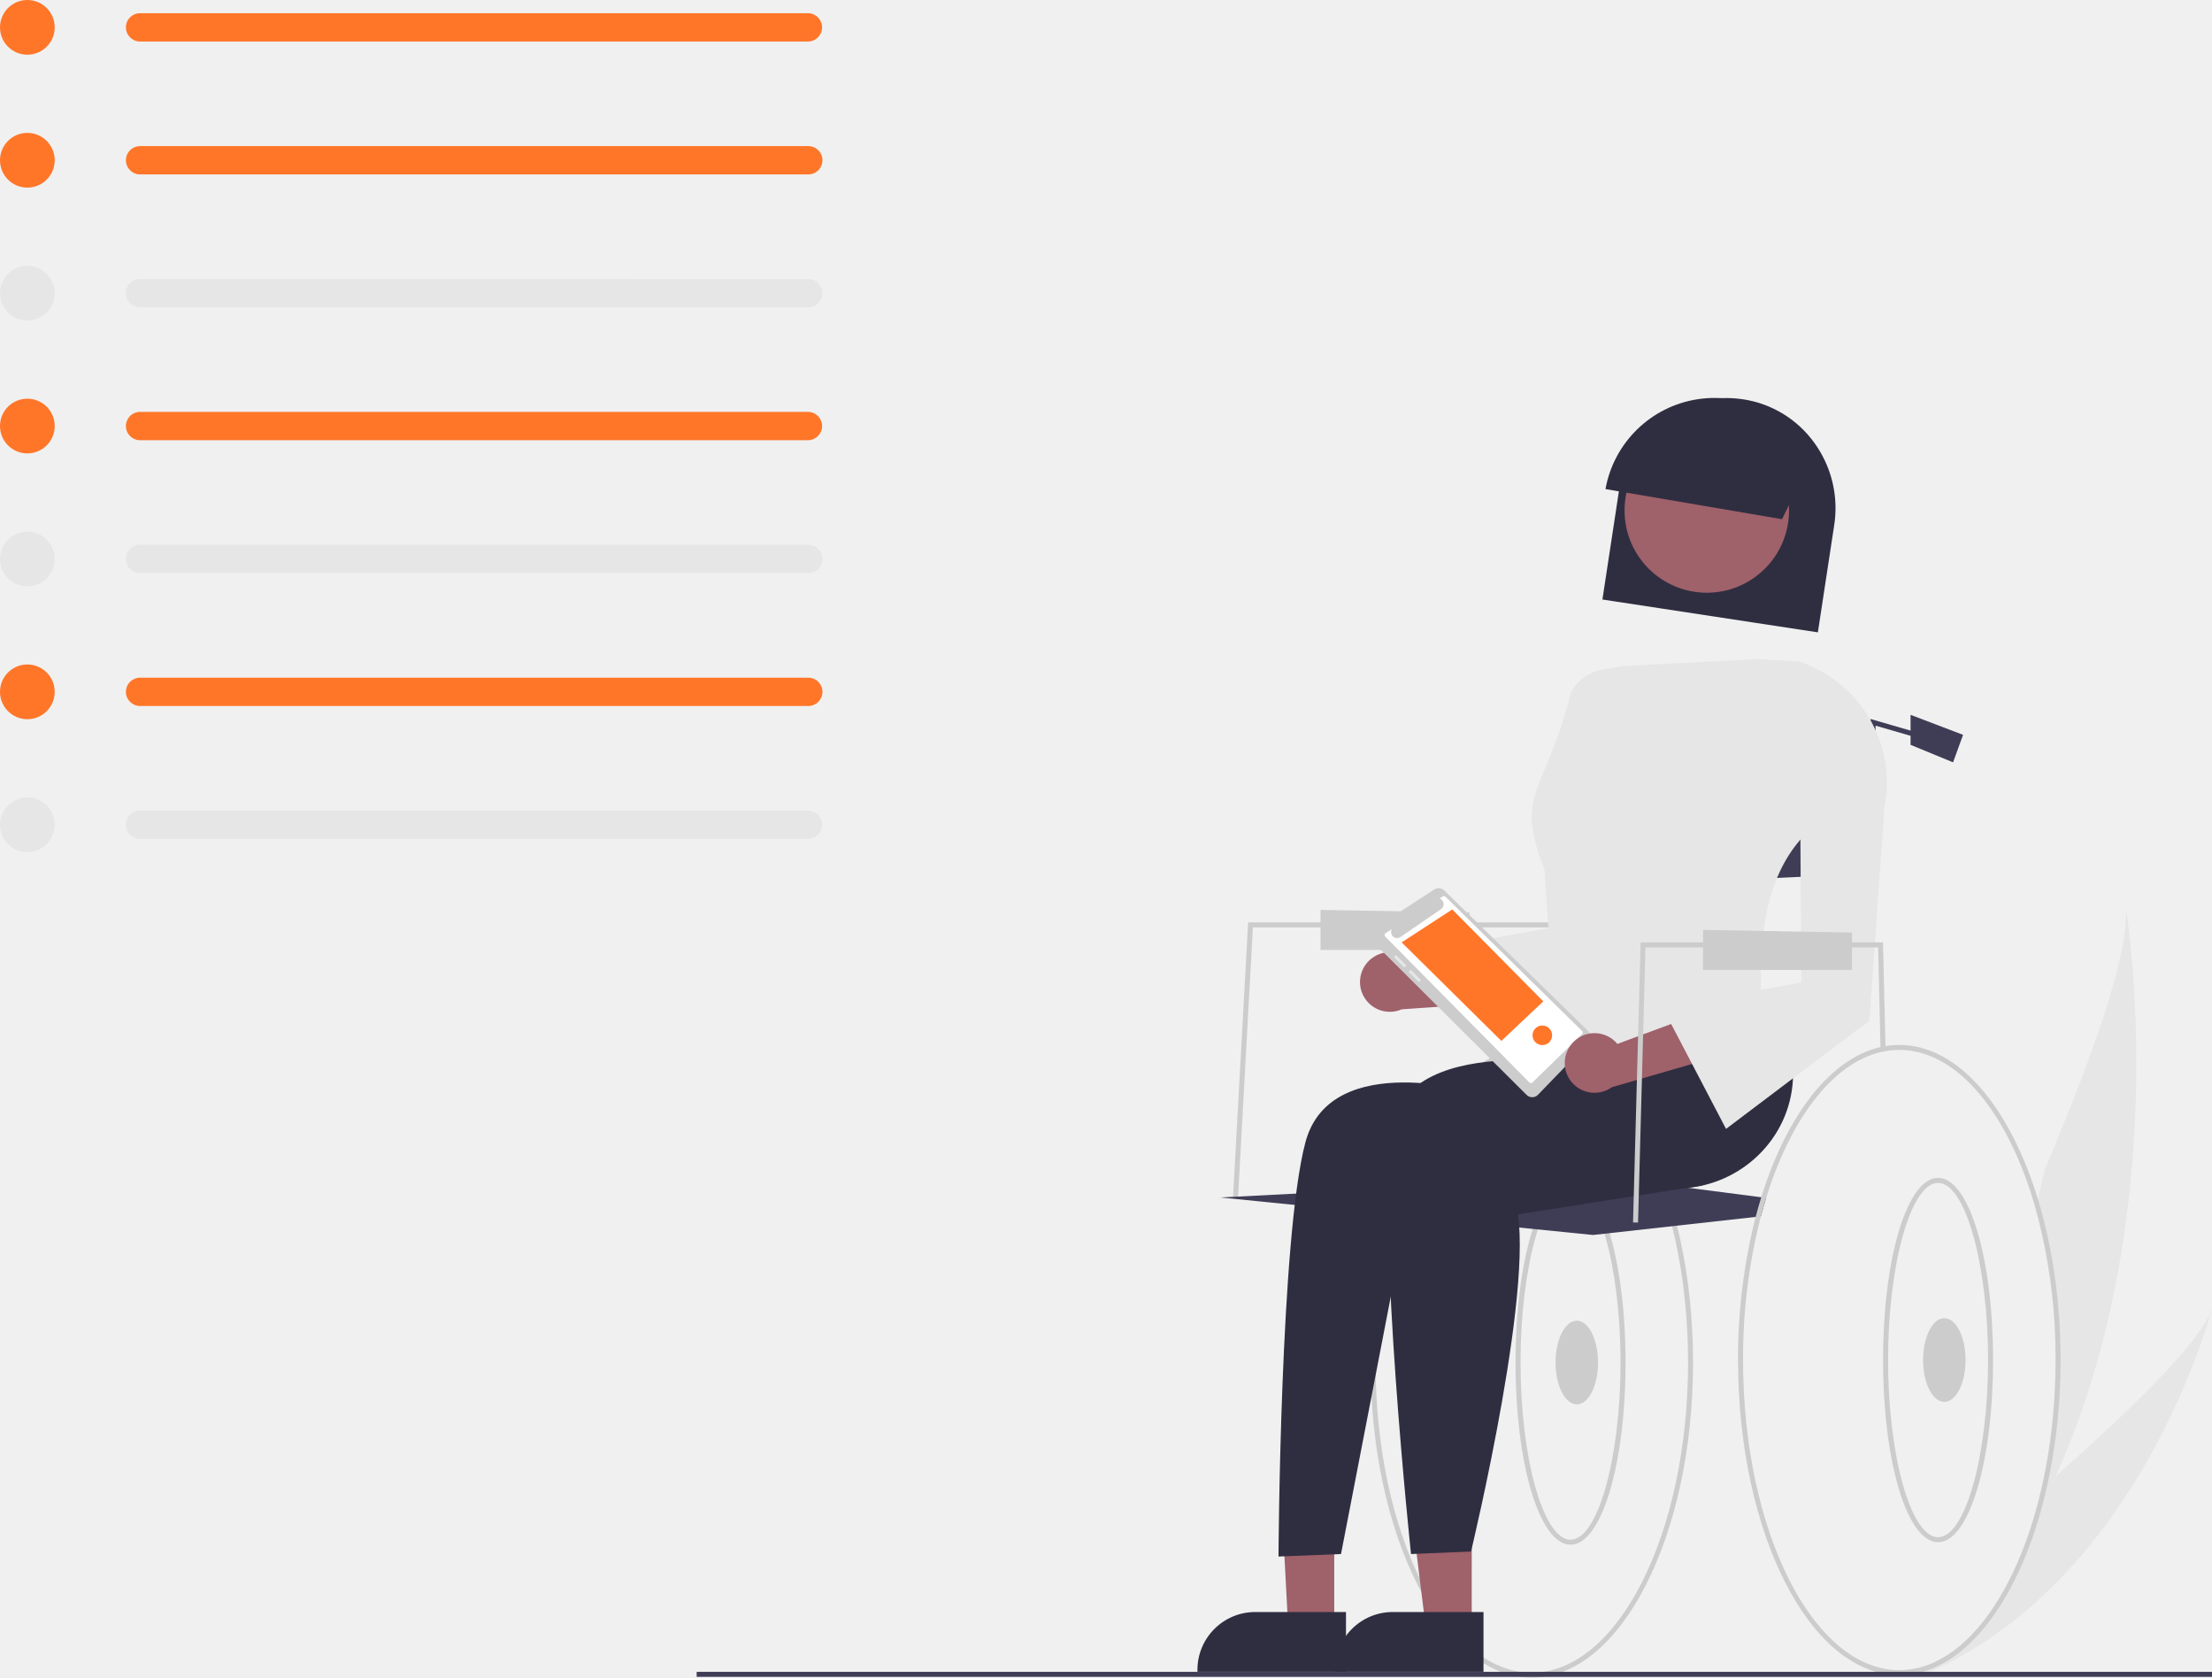
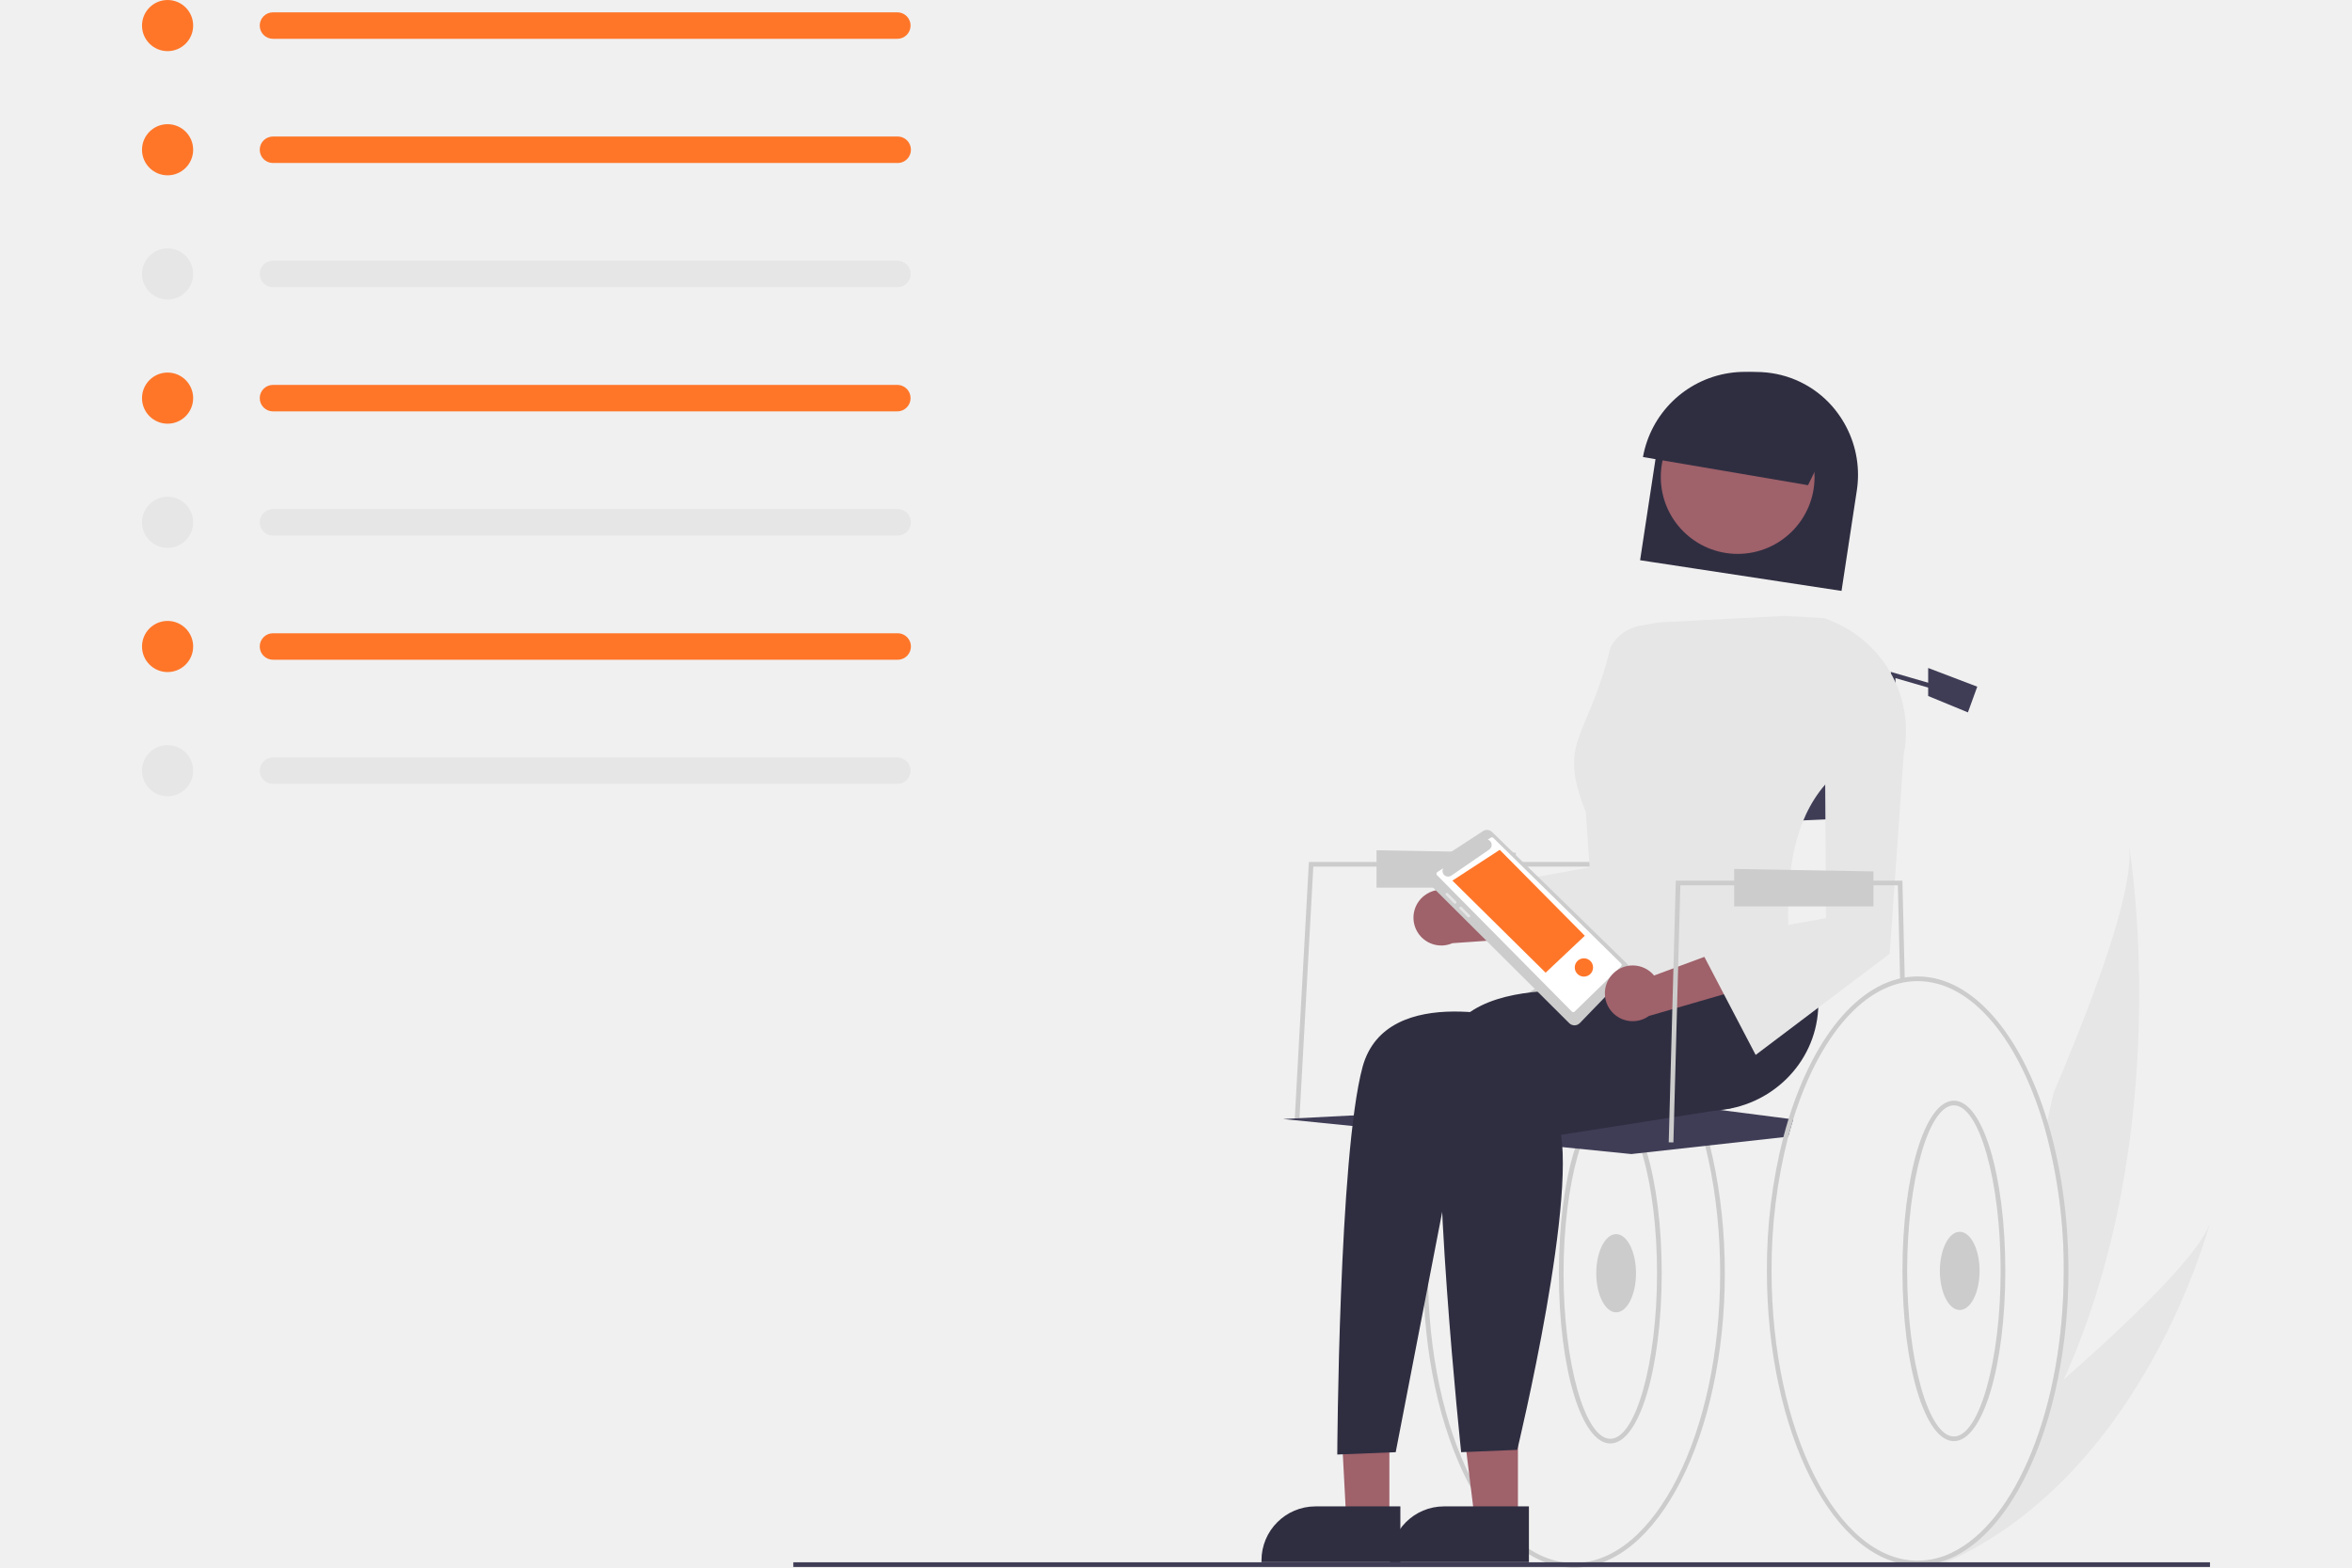
- <svg xmlns="http://www.w3.org/2000/svg" data-name="Layer 1" width="884.748" height="670.843" viewBox="0 0 884.748 670.843">
+ <svg xmlns="http://www.w3.org/2000/svg" data-name="Layer 1" width="600" height="400" viewBox="0 0 884.748 670.843">
  <path d="M706.332,497.765a11.844,11.844,0,0,1,17.723,3.967l41.661-5.995-9.318,19.788-38.134,2.659a11.908,11.908,0,0,1-11.933-20.42Z" transform="translate(-157.626 -114.5785)" fill="#9f616a" />
  <circle id="e487db8f-4c3a-4358-81eb-d3bded3bc3da" data-name="Ellipse 457" cx="10.941" cy="10.941" r="10.941" fill="#ff7629" />
  <path id="befa8199-fde2-4595-b8af-7ec542e82337-131" data-name="Path 40" d="M213.656,119.855a5.665,5.665,0,0,0,0,11.331h267.08a5.666,5.666,0,0,0,.186-11.33h-.186Z" transform="translate(-157.626 -114.5785)" fill="#ff7629" />
  <circle id="a758fd92-4e85-4c79-add3-fb6fc696c09d" data-name="Ellipse 458" cx="10.941" cy="64.083" r="10.941" fill="#ff7629" />
  <path id="a37a06f1-eaa9-4a01-b953-86cff9fa81d3-132" data-name="Path 40-2" d="M213.656,172.997a5.665,5.665,0,1,0,0,11.331h267.08a5.666,5.666,0,1,0,.289-11.328q-.052-.001-.103-.002h-.186Z" transform="translate(-157.626 -114.5785)" fill="#ff7629" />
  <circle id="ac0f1b1c-068a-4871-a338-e6ba48051488" data-name="Ellipse 459" cx="10.941" cy="117.224" r="10.941" fill="#e6e6e6" />
  <path id="a4850c8e-a5f0-41e0-b9ec-5f0f83856b1d-133" data-name="Path 40-3" d="M213.656,226.138a5.665,5.665,0,1,0,0,11.331h267.08a5.666,5.666,0,0,0,.289-11.328q-.052-.001-.103-.002h-.186Z" transform="translate(-157.626 -114.5785)" fill="#e6e6e6" />
  <circle id="a638f8ef-e148-4354-9dc8-e1896d8f3096" data-name="Ellipse 460" cx="10.941" cy="170.365" r="10.941" fill="#ff7629" />
  <path id="a7ff1bb5-53b2-44dc-85c4-b215571fc2ba-134" data-name="Path 40-4" d="M213.656,279.282a5.665,5.665,0,0,0,0,11.331h267.08a5.666,5.666,0,0,0,.186-11.33h-.186Z" transform="translate(-157.626 -114.5785)" fill="#ff7629" />
  <circle id="a897c583-e65f-4254-a57a-bb73aaaf39d3" data-name="Ellipse 461" cx="10.941" cy="223.507" r="10.941" fill="#e6e6e6" />
  <path id="b2eca06a-e605-4d26-a472-95d7e229fe7d-135" data-name="Path 40-5" d="M213.656,332.421a5.665,5.665,0,1,0,0,11.331h267.08a5.666,5.666,0,1,0,.291-11.328q-.052-.001-.105-.002h-.186Z" transform="translate(-157.626 -114.5785)" fill="#e6e6e6" />
  <circle id="fdd2d72e-2338-4227-921c-6caaa64befe0" data-name="Ellipse 462" cx="10.941" cy="276.648" r="10.941" fill="#ff7629" />
  <path id="ba09c572-37b1-4e69-a482-664e89555f7a-136" data-name="Path 40-6" d="M213.656,385.562a5.665,5.665,0,0,0,0,11.331h267.08a5.666,5.666,0,1,0,.291-11.328q-.052-.001-.105-.002h-.186Z" transform="translate(-157.626 -114.5785)" fill="#ff7629" />
  <circle id="a8736793-bc89-415c-8e2a-39abf3ac3501" data-name="Ellipse 463" cx="10.941" cy="329.79" r="10.941" fill="#e6e6e6" />
  <path id="a2a8de98-be9e-4460-8a9d-e7919d941cd6-137" data-name="Path 40-7" d="M213.656,438.704a5.665,5.665,0,1,0,0,11.331h267.08a5.666,5.666,0,0,0,.186-11.33h-.186Z" transform="translate(-157.626 -114.5785)" fill="#e6e6e6" />
  <path id="f46f374a-d96c-4b13-8ac2-d4e65a9f3323-138" data-name="Path 2291" d="M1042.344,637.808c-1.26,4.76-28.02,102.9-106.65,142.4q-4.92,2.475-10.13,4.63l-.82-1.25-.96-1.46,1.32.29a6.006,6.006,0,0,0,6.77-3.4c27.46-13.06,47.93-62.18,47.93-120.6a224.327,224.327,0,0,0-7.88-60.21l.87-3.96,2.64-11.96c3.05-7.2,6-14.28,8.78-21.19,15.11-37.58,25.4-69.87,23.55-84.64.94,5.76,19.42,123.28-27.92,228.41C1009.514,678.699,1038.374,650.729,1042.344,637.808Z" transform="translate(-157.626 -114.5785)" fill="#e6e6e6" />
  <path id="e647250d-3047-4512-a638-782849942d51-139" data-name="Path 2292" d="M770.306,533.422c-23.39,0-43.9,24.43-55.21,60.91-.8,2.56-1.55,5.19-2.25,7.86a227.642,227.642,0,0,0-7.04,57.23c0,69.48,28.93,126,64.5,126s64.5-56.52,64.5-126S805.876,533.422,770.306,533.422Zm0,250c-34.46,0-62.5-55.63-62.5-124a226.361,226.361,0,0,1,7.13-57.46q.99-3.765,2.12-7.38c11.01-35.47,30.76-59.16,53.25-59.16,34.46,0,62.5,55.63,62.5,124S804.766,783.422,770.306,783.422Z" transform="translate(-157.626 -114.5785)" fill="#ccc" />
  <path id="b6e0ee78-0fc9-4fd9-a6a7-4c72f1af04f6-140" data-name="Path 2293" d="M785.806,732.272c-12.337,0-22-32-22-72.851s9.663-72.851,22-72.851,22,32,22,72.851S798.143,732.272,785.806,732.272Zm0-143.7c-10.841,0-20,32.445-20,70.851s9.159,70.851,20,70.851,20-32.445,20-70.851-9.159-70.852-20-70.852Z" transform="translate(-157.626 -114.5785)" fill="#ccc" />
  <polygon points="588.665 650.627 570.238 650.626 561.471 579.549 588.668 579.55 588.665 650.627" fill="#9f616a" />
  <path d="M750.99,783.068l-59.418-.002v-.752a23.128,23.128,0,0,1,23.127-23.127h.001l36.29.001Z" transform="translate(-157.626 -114.5785)" fill="#2f2e41" />
  <polygon points="533.665 650.627 515.238 650.626 512.374 596.421 533.667 596.422 533.665 650.627" fill="#9f616a" />
  <path d="M695.99,783.068l-59.418-.002v-.752a23.128,23.128,0,0,1,23.127-23.127h.001l36.29.001Z" transform="translate(-157.626 -114.5785)" fill="#2f2e41" />
  <ellipse id="b1b1c9f4-d54e-4592-9c63-445df23f17cb" data-name="Ellipse 464" cx="630.68" cy="544.842" rx="8.5" ry="16.732" fill="#ccc" />
  <path id="f44e941a-b66c-4d88-a721-24b51d5ad9fd-141" data-name="Path 2294" d="M784.34,410.421l122.466-.5v53.973l-122.466,5.527Z" transform="translate(-157.626 -114.5785)" fill="#3f3d56" />
  <path id="b58f069a-d623-47b5-892e-f9ab7808a08c-142" data-name="Path 2295" d="M652.804,593.479l-2-.109,6.052-109.946h123.95v2H658.753Z" transform="translate(-157.626 -114.5785)" fill="#ccc" />
  <path id="e22ea18d-f293-4a33-a73b-ed60e8421477-143" data-name="Path 2298" d="M864.056,593.582q-1.125,3.615-2.12,7.38l-2.09.23-65.04,7.23-149-15,155-8,61.29,7.91Z" transform="translate(-157.626 -114.5785)" fill="#3f3d56" />
  <path id="a6699402-999b-4e6e-ad90-ab978138004c-144" data-name="Path 2301" d="M753.517,541.315l-3.648,10.569s-59.913-18.314-70.071,19.34S669,737,669,737l25-1,24.873-128.58,119.566-18.815-3.814-67.078Z" transform="translate(-157.626 -114.5785)" fill="#2f2e41" />
  <path id="a235f650-5062-4012-8f3a-261ad2de0917-145" data-name="Path 2302" d="M802.306,541.922s-82-17-88,24S722,736,722,736l24-1s27.306-113.078,17.306-141.078l67.66-4.185c23.356-1.445,42.436-19.894,43.779-43.256.514-8.943-1.724-17.059-9.439-21.559-24-14-68-14-68-14Z" transform="translate(-157.626 -114.5785)" fill="#2f2e41" />
  <path id="f2afbaa9-bfb8-4b72-b445-b392cea48dff-146" data-name="Path 2305" d="M907.806,478.421h-2v-76.331l32.28,9.371-.56,1.918-29.721-8.629Z" transform="translate(-157.626 -114.5785)" fill="#3f3d56" />
  <path id="f343b9ef-6bce-40be-9e20-7f308a058c8b-147" data-name="Path 2306" d="M972.794,594.249c-11.25-36.99-31.91-61.83-55.49-61.83-23.39,0-43.9,24.43-55.21,60.91-.8,2.56-1.55,5.19-2.25,7.86a227.699,227.699,0,0,0-7.04,57.23c0,69.48,28.93,126,64.5,126a33.793,33.793,0,0,0,7.435-.829c23.995-5.4,44.015-36.611,52.585-79.011a234.11,234.11,0,0,0,4.48-46.16C981.8,634.999,978.514,613.049,972.794,594.249Zm-40.92,184.77a33.774,33.774,0,0,1-14.57,3.4c-34.46,0-62.5-55.63-62.5-124a226.784,226.784,0,0,1,7.13-57.46q.99-3.765,2.12-7.38c11.01-35.47,30.76-59.16,53.25-59.16,23.45,0,43.93,25.77,54.62,63.79a224.325,224.325,0,0,1,7.88,60.21C979.8,716.839,959.334,765.959,931.874,779.019Z" transform="translate(-157.626 -114.5785)" fill="#ccc" />
  <path id="a505ea39-30ac-48ca-ba3a-e75ccd21a515-148" data-name="Path 2307" d="M932.806,731.272c-12.337,0-22-32-22-72.851s9.663-72.851,22-72.851,22,32,22,72.851S945.143,731.272,932.806,731.272Zm0-143.7c-10.841,0-20,32.445-20,70.851s9.159,70.851,20,70.851,20-32.445,20-70.851-9.159-70.852-20-70.852Z" transform="translate(-157.626 -114.5785)" fill="#ccc" />
  <ellipse id="f03d9ad0-0c0f-41ab-80cb-93d2547a3abd" data-name="Ellipse 465" cx="777.68" cy="543.842" rx="8.5" ry="16.732" fill="#ccc" />
  <path id="a8e6080c-61c5-4f01-aa67-7aa96f625933-149" data-name="Path 2308" d="M921.806,400.421l21,8-4,11-17-7Z" transform="translate(-157.626 -114.5785)" fill="#3f3d56" />
  <path id="a2eee96a-6a4b-41e9-a0b3-a910f08ccb6d-150" data-name="Path 2309" d="M685.806,478.421v16h59.581v-14.942Z" transform="translate(-157.626 -114.5785)" fill="#ccc" />
  <path id="b17f412c-8414-4216-b478-6b435b114bf1-151" data-name="Path 2311" d="M832.714,398.859a68.144,68.144,0,0,1-1.34,13.14l-5.99,85.17-60.21,17.35-17.76,5.12-.81-4.72-3.03-17.57-.94-5.44,21.17-3.81,34.32-6.18,8.09-98.97s24.235.248,24.91,2.88a51.97,51.97,0,0,1,1.59,13.03Z" transform="translate(-157.626 -114.5785)" fill="#e6e6e6" />
  <path id="eea5ba4a-1a26-4f35-9e5a-0b080053be04-152" data-name="Path 2312" d="M886.824,297.359a43.92,43.92,0,0,0-3.47-5.65,42.947,42.947,0,0,0-28.52-17.46,44.444,44.444,0,0,0-8.73-.46c-20,.96-37.12,15.69-40.84,36.52-.04.26-.08.5-.12.75l-.06.39-6.53,42.86,4.59.7,17.93,2.73,37.47,5.71,26.19,3.99,6.53-42.86a44.363,44.363,0,0,0-4.44-27.22Z" transform="translate(-157.626 -114.5785)" fill="#2f2e41" />
  <circle id="ab090656-7648-45ea-8708-e37f087545f2" data-name="Ellipse 466" cx="682.677" cy="204.125" r="32.892" fill="#9f616a" />
  <path id="a425a037-4ce3-4f59-8323-6397659becfd-153" data-name="Path 2314" d="M879.914,380.189l-1.29,69.12c-.3.33-.6.66-.88,1-13.68,15.79-16.34,38.31-15.79,60.04.05,2.4.15,4.79.28,7.16-10.03,4.42-20.54,9.04-30.98,12.66-2.05.71-4.09,1.39-6.12,2.01-16.84,5.18-33.18,7.18-46.63,1a38.921,38.921,0,0,1-12.86-9.59l-.47-9.07,12.166-23.384-2-29C762.976,430.886,776,432,785.924,391.518a17.612,17.612,0,0,1,12.44-9.14l7.85-1.43,54.14-2.821,16.97.951Z" transform="translate(-157.626 -114.5785)" fill="#e6e6e6" />
  <path id="a05937e9-e548-4ea7-a2f8-3fd8429d5ba2-154" data-name="Path 2315" d="M882.554,297.39l-12.154,24.808-70.618-12.046a44.275,44.275,0,0,1,82.773-12.762Z" transform="translate(-157.626 -114.5785)" fill="#2f2e41" />
  <path id="b94b87bb-a7a5-4983-8e36-464048415619-155" data-name="Path 2316" d="M735.277,470.636a3.173,3.173,0,0,0-3.971-.391l-24.259,15.8a3.191,3.191,0,0,0-.51,4.935l61.694,61.427a3.191,3.191,0,0,0,4.513-.009l.034-.035,20.218-20.925a3.2,3.2,0,0,0-.065-4.5Z" transform="translate(-157.626 -114.5785)" fill="#ccc" />
  <path id="bc604b2a-3847-42fd-870e-92d398356424-156" data-name="Path 2317" d="M711.825,487.736l2.511-1.6a2.392,2.392,0,0,0,3.443,3.141l16.246-11.169a2.391,2.391,0,0,0-.632-4.25l1.293-.825a.87.87,0,0,1,1.087.122l54.654,53.71a.87.87,0,0,1-.007,1.23l-.015.015-19.849,19.34a.87.87,0,0,1-1.211-.017l-57.666-58.351a.87.87,0,0,1,.146-1.35Z" transform="translate(-157.626 -114.5785)" fill="#fff" />
  <path id="ac762fa2-90bb-41d8-a885-991bc012af8f-157" data-name="Path 2318" d="M774.904,515.004l-16.766,15.808-39.879-39.4,20.239-13.174Z" transform="translate(-157.626 -114.5785)" fill="#ff7629" />
  <path id="e480653a-af79-4e16-8c94-accaff2ee601-158" data-name="Path 2319" d="M719.809,501.136a.581.581,0,0,0,0-.821l-3.487-3.487a.594.594,0,0,0-.821,0,.581.581,0,0,0,0,.821l3.487,3.487A.594.594,0,0,0,719.809,501.136Z" transform="translate(-157.626 -114.5785)" fill="#e6e6e6" />
  <path id="a653f458-f153-4835-a375-e0a32b4db210-159" data-name="Path 2320" d="M725.684,506.19l-3.487-3.487a.581.581,0,0,0-.821.821h0l3.487,3.487a.581.581,0,0,0,.821-.821Z" transform="translate(-157.626 -114.5785)" fill="#e6e6e6" />
  <circle id="ab42e678-7a46-401a-bb83-28a225d9adcf" data-name="Ellipse 467" cx="616.892" cy="413.994" r="3.917" fill="#ff7629" />
  <rect id="aebaa33f-6c3c-4439-83da-81dea445dad2" data-name="Rectangle 254" x="278.652" y="668.531" width="606.096" height="2" fill="#3f3d56" />
  <path d="M786.373,531.881a11.844,11.844,0,0,1,18.161.14l39.46-14.647-4.935,21.308-36.715,10.642a11.908,11.908,0,0,1-15.971-17.444Z" transform="translate(-157.626 -114.5785)" fill="#9f616a" />
  <path id="be70e64b-b2b4-45df-8b09-f0b4f9da8dca-160" data-name="Path 2322" d="M848,566l-25.407-48.566,55.495-9.981-.734-126.325v-2c24.509,8.424,39.003,32.977,33.98,58.401l-5.994,85.171Z" transform="translate(-157.626 -114.5785)" fill="#e6e6e6" />
  <path id="ba347e27-d543-4baf-ab12-9b56e5d70732-161" data-name="Path 2324" d="M838.806,486.421v16h59.581v-14.942Z" transform="translate(-157.626 -114.5785)" fill="#ccc" />
  <path id="bcd40c99-3e4f-4f1f-9eeb-690b177fe524-162" data-name="Path 2323" d="M909.807,534.455l-.968-41.034H815.78l-2.974,110.028-2-.055,3.027-111.973h96.94l.032.966,1,42Z" transform="translate(-157.626 -114.5785)" fill="#ccc" />
</svg>
